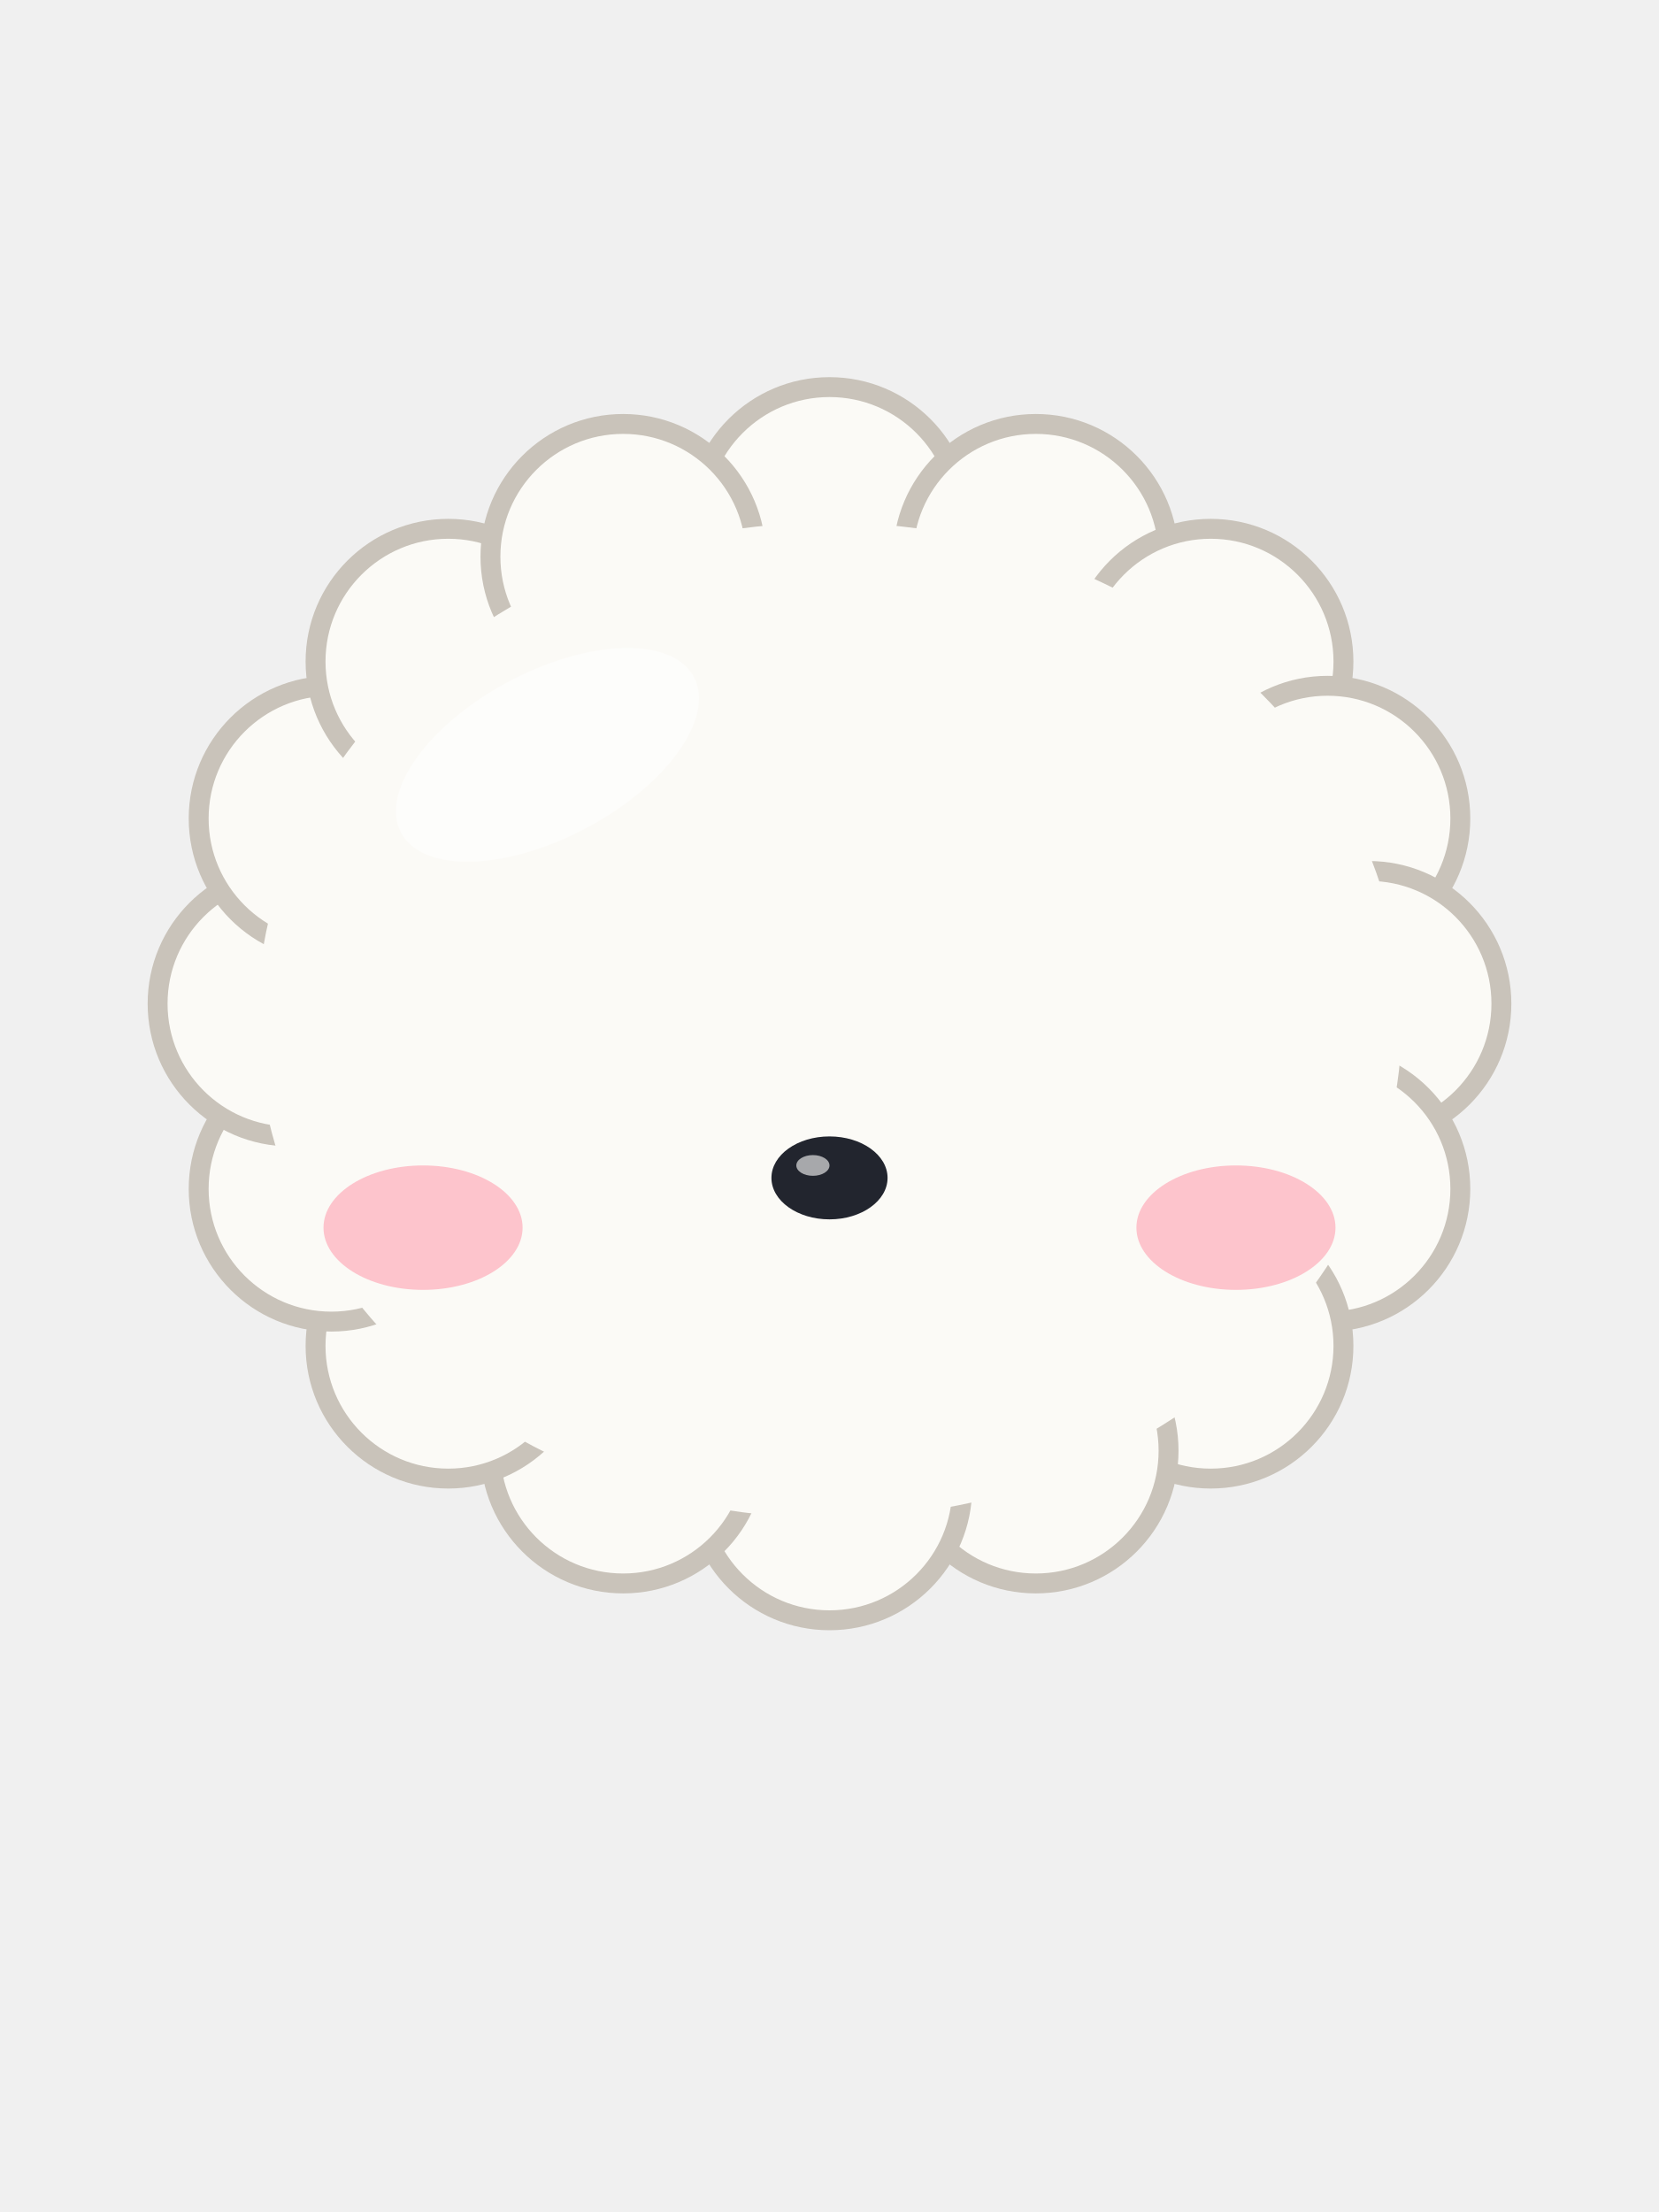
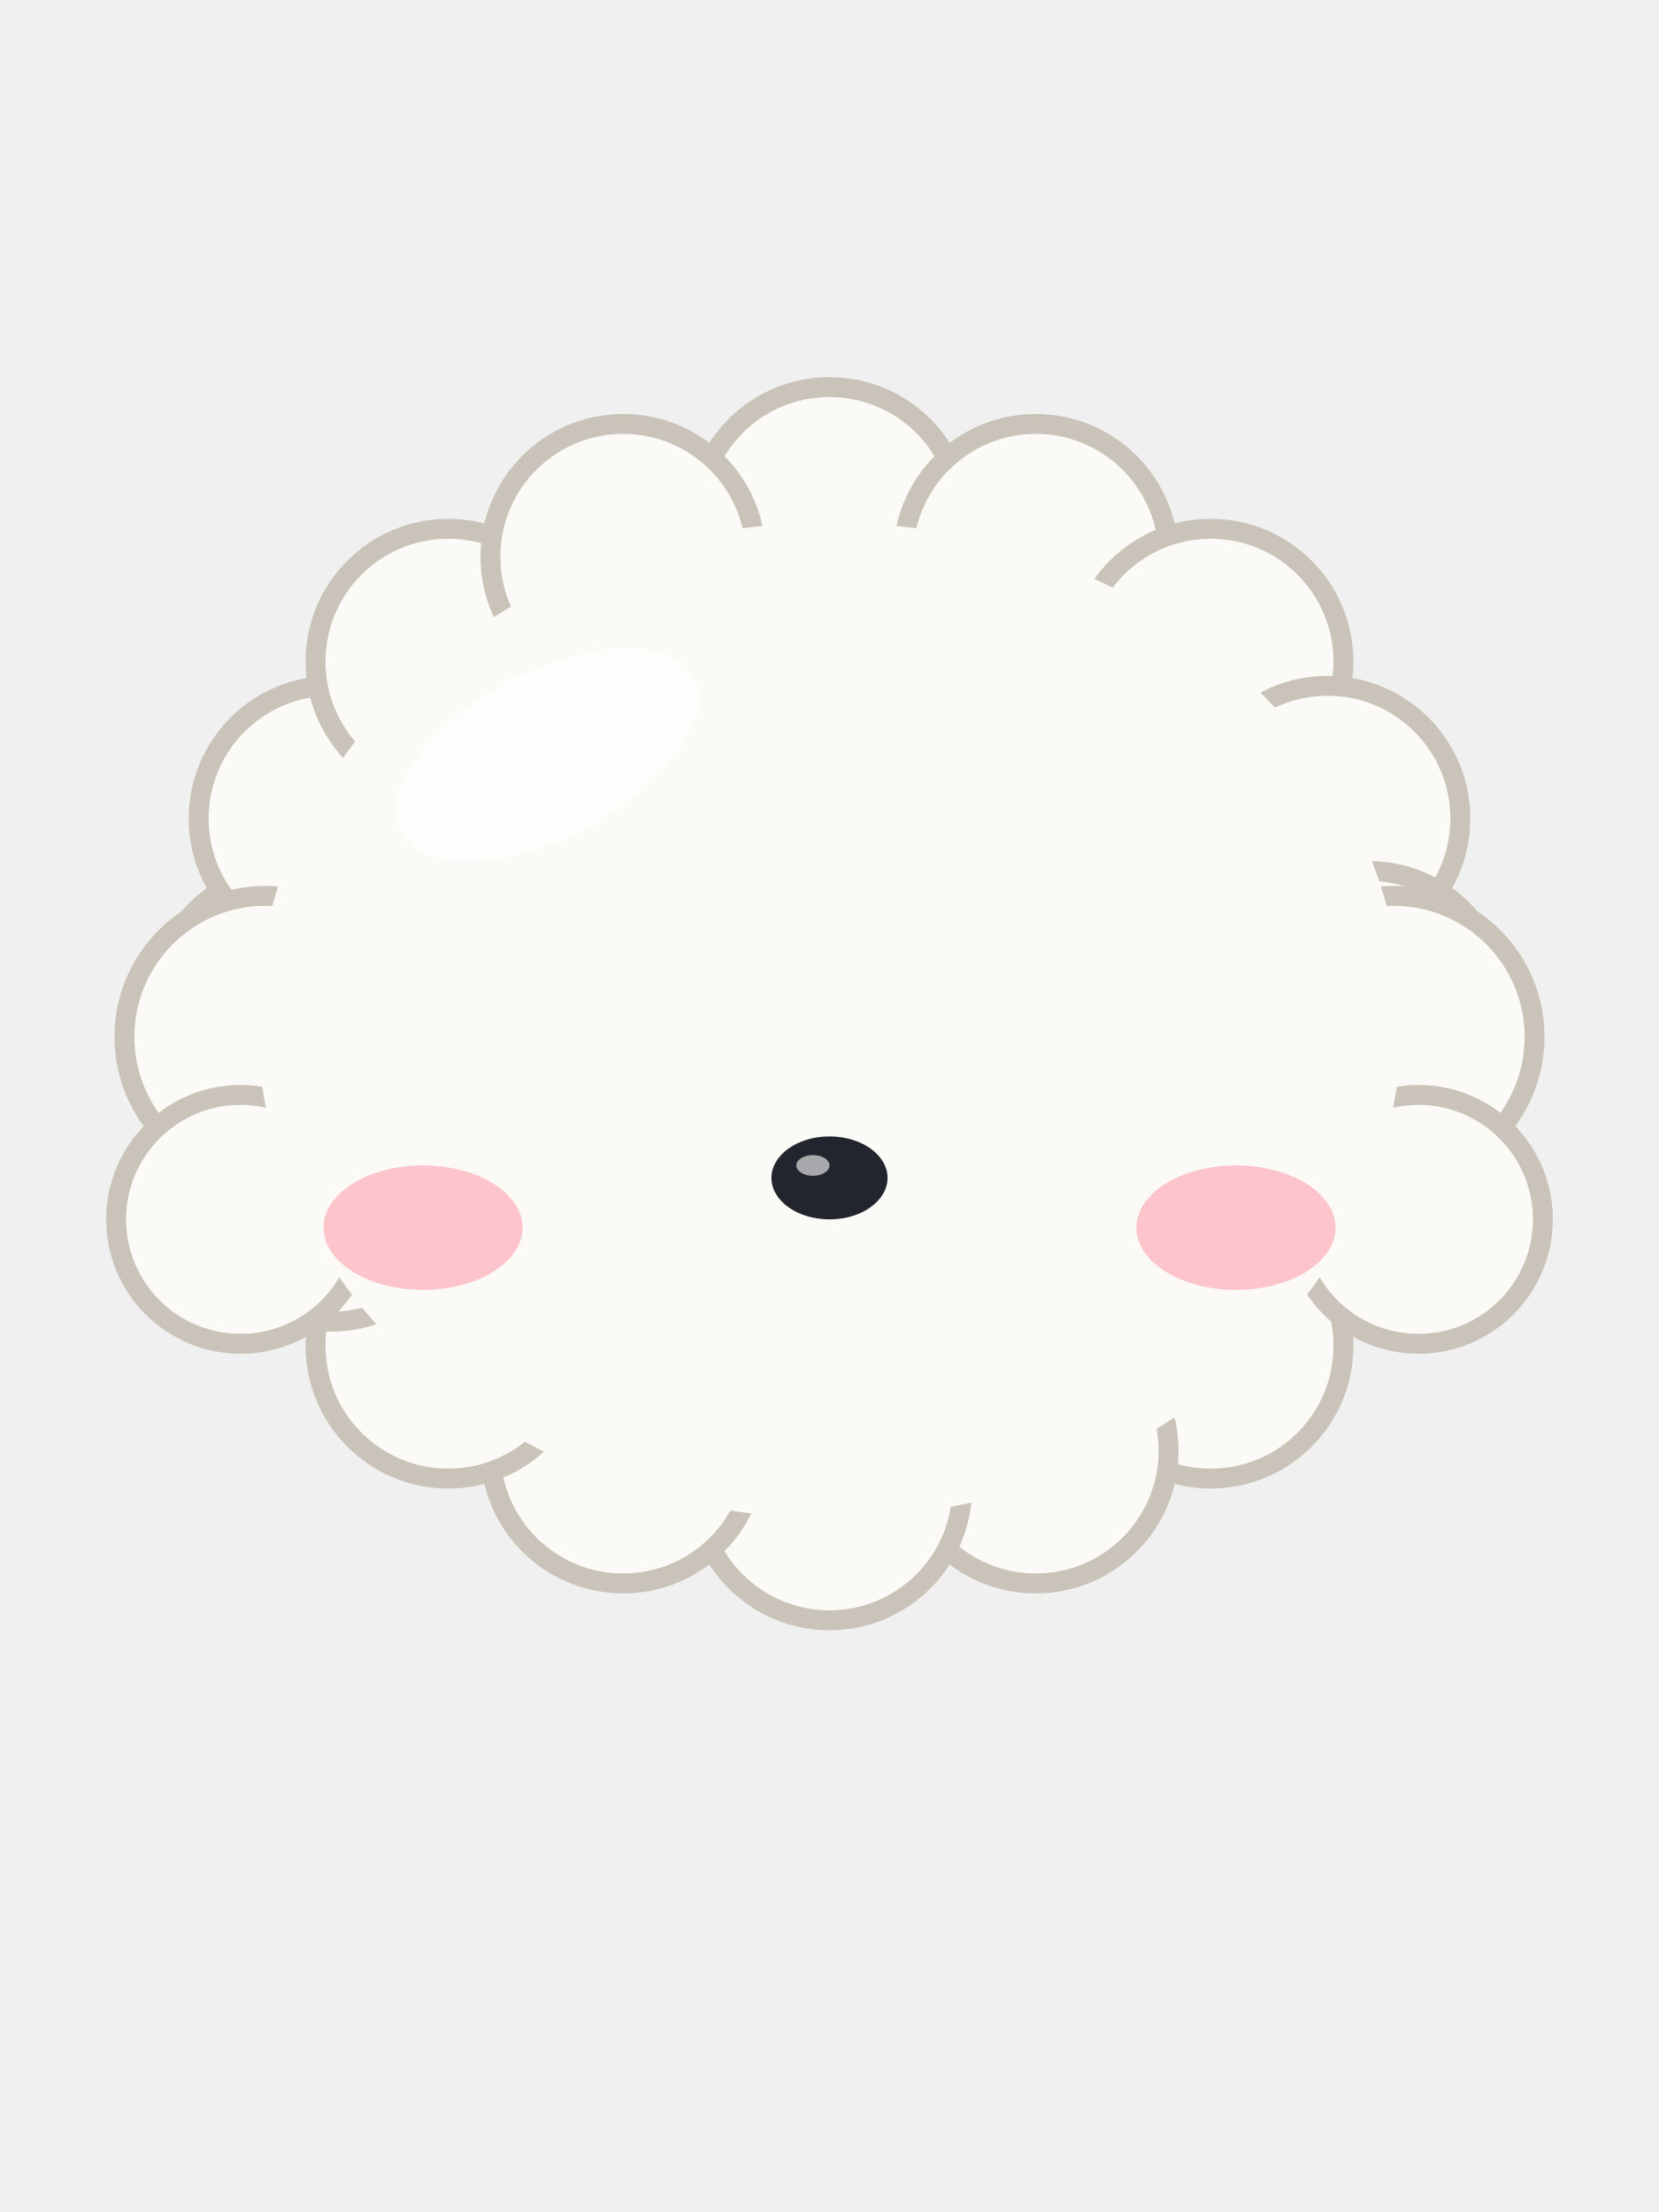
<svg xmlns="http://www.w3.org/2000/svg" viewBox="0 0 240 320">
  <circle cx="120" cy="75.2" r="19.2" fill="#FBFAF6" stroke="#C9C3BA" stroke-width="2.88" />
  <circle cx="149.85" cy="80.53" r="19.2" fill="#FBFAF6" stroke="#C9C3BA" stroke-width="2.88" />
  <circle cx="175.15" cy="95.7" r="19.2" fill="#FBFAF6" stroke="#C9C3BA" stroke-width="2.88" />
  <circle cx="192.06" cy="118.41" r="19.2" fill="#FBFAF6" stroke="#C9C3BA" stroke-width="2.88" />
  <circle cx="198" cy="145.2" r="19.2" fill="#FBFAF6" stroke="#C9C3BA" stroke-width="2.88" />
  <circle cx="192.06" cy="171.99" r="19.2" fill="#FBFAF6" stroke="#C9C3BA" stroke-width="2.88" />
  <circle cx="175.15" cy="194.7" r="19.2" fill="#FBFAF6" stroke="#C9C3BA" stroke-width="2.88" />
  <circle cx="149.85" cy="209.87" r="19.2" fill="#FBFAF6" stroke="#C9C3BA" stroke-width="2.88" />
  <circle cx="120" cy="215.2" r="19.2" fill="#FBFAF6" stroke="#C9C3BA" stroke-width="2.88" />
  <circle cx="90.15" cy="209.87" r="19.2" fill="#FBFAF6" stroke="#C9C3BA" stroke-width="2.88" />
  <circle cx="64.85" cy="194.7" r="19.2" fill="#FBFAF6" stroke="#C9C3BA" stroke-width="2.88" />
  <circle cx="47.94" cy="171.99" r="19.2" fill="#FBFAF6" stroke="#C9C3BA" stroke-width="2.88" />
  <circle cx="42" cy="145.2" r="19.2" fill="#FBFAF6" stroke="#C9C3BA" stroke-width="2.88" />
  <circle cx="47.94" cy="118.41" r="19.2" fill="#FBFAF6" stroke="#C9C3BA" stroke-width="2.88" />
  <circle cx="64.85" cy="95.7" r="19.2" fill="#FBFAF6" stroke="#C9C3BA" stroke-width="2.88" />
  <circle cx="90.15" cy="80.53" r="19.2" fill="#FBFAF6" stroke="#C9C3BA" stroke-width="2.88" />
+   <circle cx="38.4" cy="150" r="20.4" fill="#FBFAF6" stroke="#C9C3BA" stroke-width="2.88" />
+   <circle cx="34.8" cy="176.4" r="18" fill="#FBFAF6" stroke="#C9C3BA" stroke-width="2.88" />
+   <circle cx="201.6" cy="150" r="20.4" fill="#FBFAF6" stroke="#C9C3BA" stroke-width="2.88" />
+   <circle cx="205.2" cy="176.4" r="18" fill="#FBFAF6" stroke="#C9C3BA" stroke-width="2.88" />
  <ellipse cx="120" cy="147.6" rx="82.8" ry="72" fill="#FBFAF6" />
  <path d="M 100.39 97.93 C 103.5 103.78 96.54 113.57 84.83 119.8 C 73.13 126.02 61.12 126.32 58.01 120.47 C 54.9 114.62 61.86 104.83 73.57 98.6 C 85.27 92.38 97.28 92.08 100.39 97.93 Z" fill="#FFFFFF" fill-opacity="0.5" />
  <ellipse cx="61.2" cy="177.6" rx="14.4" ry="9" fill="#FF8FA3" fill-opacity="0.5" />
  <ellipse cx="178.8" cy="177.6" rx="14.4" ry="9" fill="#FF8FA3" fill-opacity="0.5" />
  <ellipse cx="120" cy="170.4" rx="8.4" ry="6" fill="#22252E" />
  <ellipse cx="117.6" cy="168.6" rx="2.4" ry="1.5" fill="#FFFFFF" fill-opacity="0.6" />
</svg>
